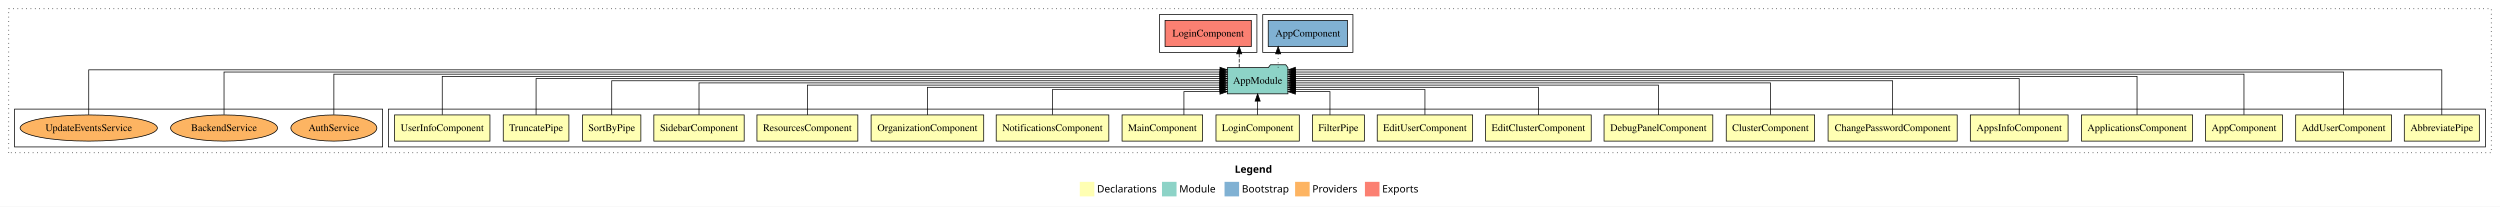
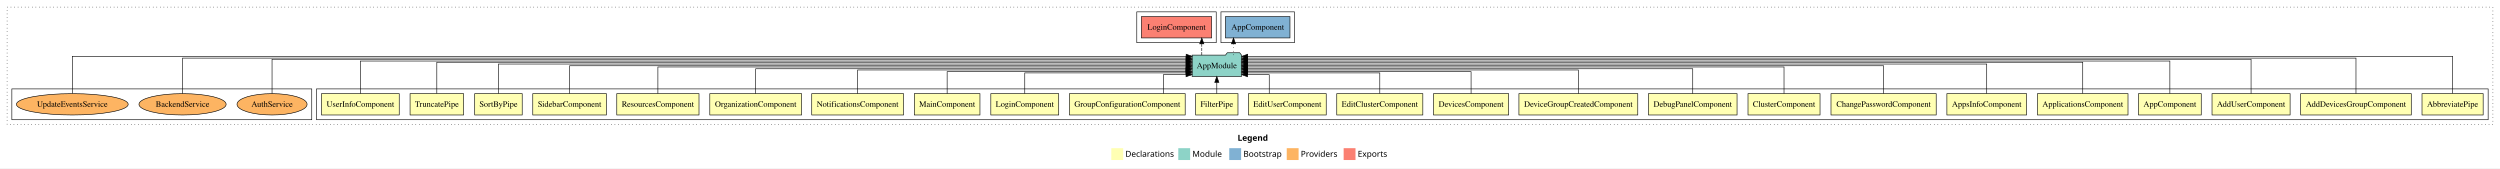
- <svg xmlns="http://www.w3.org/2000/svg" width="3437pt" height="284pt" viewBox="0.00 0.00 3437.00 284.00">
+ <svg xmlns="http://www.w3.org/2000/svg" width="4218pt" height="284pt" viewBox="0.00 0.00 4218.00 284.00">
  <g id="graph0" class="graph" transform="scale(1 1) rotate(0) translate(4 280)">
-     <polygon fill="#ffffff" stroke="transparent" points="-4,4 -4,-280 3433,-280 3433,4 -4,4" />
-     <text text-anchor="start" x="1693.509" y="-42.4" font-family="sans-serif" font-weight="bold" font-size="14.00" fill="#000000">Legend</text>
-     <polygon fill="#ffffb3" stroke="transparent" points="1480.5,-10 1480.5,-30 1500.5,-30 1500.5,-10 1480.5,-10" />
-     <text text-anchor="start" x="1504.129" y="-15.4" font-family="sans-serif" font-size="14.00" fill="#000000">  Declarations</text>
-     <polygon fill="#8dd3c7" stroke="transparent" points="1593.5,-10 1593.5,-30 1613.5,-30 1613.5,-10 1593.5,-10" />
-     <text text-anchor="start" x="1617.225" y="-15.4" font-family="sans-serif" font-size="14.00" fill="#000000">  Module</text>
-     <polygon fill="#80b1d3" stroke="transparent" points="1679.5,-10 1679.5,-30 1699.5,-30 1699.5,-10 1679.5,-10" />
-     <text text-anchor="start" x="1703.281" y="-15.4" font-family="sans-serif" font-size="14.00" fill="#000000">  Bootstrap</text>
-     <polygon fill="#fdb462" stroke="transparent" points="1776.5,-10 1776.5,-30 1796.5,-30 1796.5,-10 1776.5,-10" />
-     <text text-anchor="start" x="1800.173" y="-15.4" font-family="sans-serif" font-size="14.00" fill="#000000">  Providers</text>
-     <polygon fill="#fb8072" stroke="transparent" points="1872.5,-10 1872.5,-30 1892.5,-30 1892.5,-10 1872.5,-10" />
-     <text text-anchor="start" x="1896.226" y="-15.4" font-family="sans-serif" font-size="14.00" fill="#000000">  Exports</text>
+     <polygon fill="#ffffff" stroke="transparent" points="-4,4 -4,-280 4214,-280 4214,4 -4,4" />
+     <text text-anchor="start" x="2084.009" y="-42.4" font-family="sans-serif" font-weight="bold" font-size="14.00" fill="#000000">Legend</text>
+     <polygon fill="#ffffb3" stroke="transparent" points="1871,-10 1871,-30 1891,-30 1891,-10 1871,-10" />
+     <text text-anchor="start" x="1894.629" y="-15.4" font-family="sans-serif" font-size="14.00" fill="#000000">  Declarations</text>
+     <polygon fill="#8dd3c7" stroke="transparent" points="1984,-10 1984,-30 2004,-30 2004,-10 1984,-10" />
+     <text text-anchor="start" x="2007.725" y="-15.4" font-family="sans-serif" font-size="14.00" fill="#000000">  Module</text>
+     <polygon fill="#80b1d3" stroke="transparent" points="2070,-10 2070,-30 2090,-30 2090,-10 2070,-10" />
+     <text text-anchor="start" x="2093.781" y="-15.4" font-family="sans-serif" font-size="14.00" fill="#000000">  Bootstrap</text>
+     <polygon fill="#fdb462" stroke="transparent" points="2167,-10 2167,-30 2187,-30 2187,-10 2167,-10" />
+     <text text-anchor="start" x="2190.673" y="-15.4" font-family="sans-serif" font-size="14.00" fill="#000000">  Providers</text>
+     <polygon fill="#fb8072" stroke="transparent" points="2263,-10 2263,-30 2283,-30 2283,-10 2263,-10" />
+     <text text-anchor="start" x="2286.726" y="-15.4" font-family="sans-serif" font-size="14.00" fill="#000000">  Exports</text>
    <g id="clust1" class="cluster">
-       <polygon fill="none" stroke="#000000" stroke-dasharray="1,5" points="8,-70 8,-268 3421,-268 3421,-70 8,-70" />
+       <polygon fill="none" stroke="#000000" stroke-dasharray="1,5" points="8,-70 8,-268 4202,-268 4202,-70 8,-70" />
    </g>
    <g id="clust2" class="cluster">
-       <polygon fill="none" stroke="#000000" points="530,-78 530,-130 3413,-130 3413,-78 530,-78" />
-     </g>
-     <g id="clust24" class="cluster">
-       <polygon fill="none" stroke="#000000" points="1590,-208 1590,-260 1724,-260 1724,-208 1590,-208" />
-     </g>
-     <g id="clust25" class="cluster">
-       <polygon fill="none" stroke="#000000" points="1732,-208 1732,-260 1856,-260 1856,-208 1732,-208" />
-     </g>
-     <g id="clust26" class="cluster">
+       <polygon fill="none" stroke="#000000" points="530,-78 530,-130 4194,-130 4194,-78 530,-78" />
+     </g>
+     <g id="clust28" class="cluster">
+       <polygon fill="none" stroke="#000000" points="1914,-208 1914,-260 2048,-260 2048,-208 1914,-208" />
+     </g>
+     <g id="clust29" class="cluster">
+       <polygon fill="none" stroke="#000000" points="2056,-208 2056,-260 2180,-260 2180,-208 2056,-208" />
+     </g>
+     <g id="clust30" class="cluster">
      <polygon fill="none" stroke="#000000" points="16,-78 16,-130 522,-130 522,-78 16,-78" />
    </g>
    <g id="node1" class="node">
-       <polygon fill="#ffffb3" stroke="#000000" points="3404.58,-122 3301.42,-122 3301.42,-86 3404.58,-86 3404.58,-122" />
-       <text text-anchor="middle" x="3353" y="-99.8" font-family="Times,serif" font-size="14.00" fill="#000000">AbbreviatePipe</text>
-     </g>
-     <g id="node21" class="node">
-       <polygon fill="#8dd3c7" stroke="#000000" points="1766.657,-187 1763.657,-191 1742.657,-191 1739.657,-187 1683.343,-187 1683.343,-151 1766.657,-151 1766.657,-187" />
-       <text text-anchor="middle" x="1725" y="-164.8" font-family="Times,serif" font-size="14.00" fill="#000000">AppModule</text>
+       <polygon fill="#ffffb3" stroke="#000000" points="4185.58,-122 4082.42,-122 4082.42,-86 4185.58,-86 4185.58,-122" />
+       <text text-anchor="middle" x="4134" y="-99.8" font-family="Times,serif" font-size="14.00" fill="#000000">AbbreviatePipe</text>
+     </g>
+     <g id="node25" class="node">
+       <polygon fill="#8dd3c7" stroke="#000000" points="2090.657,-187 2087.657,-191 2066.657,-191 2063.657,-187 2007.343,-187 2007.343,-151 2090.657,-151 2090.657,-187" />
+       <text text-anchor="middle" x="2049" y="-164.8" font-family="Times,serif" font-size="14.00" fill="#000000">AppModule</text>
    </g>
    <g id="edge1" class="edge">
-       <path fill="none" stroke="#000000" d="M3353,-122.153C3353,-145.757 3353,-184 3353,-184 3353,-184 1776.879,-184 1776.879,-184" />
-       <polygon fill="#000000" stroke="#000000" points="1776.879,-180.5 1766.879,-184 1776.879,-187.5 1776.879,-180.5" />
+       <path fill="none" stroke="#000000" d="M4134,-122.38C4134,-146.279 4134,-185 4134,-185 4134,-185 2101.12,-185 2101.12,-185" />
+       <polygon fill="#000000" stroke="#000000" points="2101.12,-181.5 2091.12,-185 2101.12,-188.5 2101.12,-181.5" />
    </g>
    <g id="node2" class="node">
-       <polygon fill="#ffffb3" stroke="#000000" points="3283.865,-122 3152.135,-122 3152.135,-86 3283.865,-86 3283.865,-122" />
-       <text text-anchor="middle" x="3218" y="-99.8" font-family="Times,serif" font-size="14.00" fill="#000000">AddUserComponent</text>
+       <polygon fill="#ffffb3" stroke="#000000" points="4064.292,-122 3877.708,-122 3877.708,-86 4064.292,-86 4064.292,-122" />
+       <text text-anchor="middle" x="3971" y="-99.8" font-family="Times,serif" font-size="14.00" fill="#000000">AddDevicesGroupComponent</text>
    </g>
    <g id="edge2" class="edge">
-       <path fill="none" stroke="#000000" d="M3218,-122.248C3218,-145.018 3218,-181 3218,-181 3218,-181 1776.883,-181 1776.883,-181" />
-       <polygon fill="#000000" stroke="#000000" points="1776.883,-177.5 1766.883,-181 1776.883,-184.5 1776.883,-177.5" />
+       <path fill="none" stroke="#000000" d="M3971,-122.091C3971,-145.133 3971,-182 3971,-182 3971,-182 2100.931,-182 2100.931,-182" />
+       <polygon fill="#000000" stroke="#000000" points="2100.931,-178.5 2090.931,-182 2100.931,-185.5 2100.931,-178.5" />
    </g>
    <g id="node3" class="node">
-       <polygon fill="#ffffb3" stroke="#000000" points="3133.94,-122 3028.06,-122 3028.06,-86 3133.94,-86 3133.94,-122" />
-       <text text-anchor="middle" x="3081" y="-99.8" font-family="Times,serif" font-size="14.00" fill="#000000">AppComponent</text>
+       <polygon fill="#ffffb3" stroke="#000000" points="3859.865,-122 3728.135,-122 3728.135,-86 3859.865,-86 3859.865,-122" />
+       <text text-anchor="middle" x="3794" y="-99.8" font-family="Times,serif" font-size="14.00" fill="#000000">AddUserComponent</text>
    </g>
    <g id="edge3" class="edge">
-       <path fill="none" stroke="#000000" d="M3081,-122.292C3081,-144.206 3081,-178 3081,-178 3081,-178 1776.695,-178 1776.695,-178" />
-       <polygon fill="#000000" stroke="#000000" points="1776.695,-174.5 1766.695,-178 1776.695,-181.5 1776.695,-174.5" />
+       <path fill="none" stroke="#000000" d="M3794,-122.011C3794,-144.485 3794,-180 3794,-180 3794,-180 2100.841,-180 2100.841,-180" />
+       <polygon fill="#000000" stroke="#000000" points="2100.841,-176.5 2090.841,-180 2100.841,-183.5 2100.841,-176.5" />
    </g>
    <g id="node4" class="node">
-       <polygon fill="#ffffb3" stroke="#000000" points="3010.375,-122 2857.625,-122 2857.625,-86 3010.375,-86 3010.375,-122" />
-       <text text-anchor="middle" x="2934" y="-99.8" font-family="Times,serif" font-size="14.00" fill="#000000">ApplicationsComponent</text>
+       <polygon fill="#ffffb3" stroke="#000000" points="3709.94,-122 3604.06,-122 3604.06,-86 3709.94,-86 3709.94,-122" />
+       <text text-anchor="middle" x="3657" y="-99.8" font-family="Times,serif" font-size="14.00" fill="#000000">AppComponent</text>
    </g>
    <g id="edge4" class="edge">
-       <path fill="none" stroke="#000000" d="M2934,-122.284C2934,-143.321 2934,-175 2934,-175 2934,-175 1776.968,-175 1776.968,-175" />
-       <polygon fill="#000000" stroke="#000000" points="1776.968,-171.5 1766.968,-175 1776.968,-178.5 1776.968,-171.5" />
+       <path fill="none" stroke="#000000" d="M3657,-122.045C3657,-143.662 3657,-177 3657,-177 3657,-177 2100.773,-177 2100.773,-177" />
+       <polygon fill="#000000" stroke="#000000" points="2100.773,-173.5 2090.773,-177 2100.773,-180.5 2100.773,-173.5" />
    </g>
    <g id="node5" class="node">
-       <polygon fill="#ffffb3" stroke="#000000" points="2839.205,-122 2704.795,-122 2704.795,-86 2839.205,-86 2839.205,-122" />
-       <text text-anchor="middle" x="2772" y="-99.8" font-family="Times,serif" font-size="14.00" fill="#000000">AppsInfoComponent</text>
+       <polygon fill="#ffffb3" stroke="#000000" points="3586.375,-122 3433.625,-122 3433.625,-86 3586.375,-86 3586.375,-122" />
+       <text text-anchor="middle" x="3510" y="-99.8" font-family="Times,serif" font-size="14.00" fill="#000000">ApplicationsComponent</text>
    </g>
    <g id="edge5" class="edge">
-       <path fill="none" stroke="#000000" d="M2772,-122.223C2772,-142.365 2772,-172 2772,-172 2772,-172 1776.69,-172 1776.69,-172" />
-       <polygon fill="#000000" stroke="#000000" points="1776.69,-168.5 1766.69,-172 1776.69,-175.5 1776.69,-168.5" />
+       <path fill="none" stroke="#000000" d="M3510,-122.284C3510,-143.321 3510,-175 3510,-175 3510,-175 2100.76,-175 2100.76,-175" />
+       <polygon fill="#000000" stroke="#000000" points="2100.76,-171.5 2090.76,-175 2100.76,-178.5 2100.76,-171.5" />
    </g>
    <g id="node6" class="node">
-       <polygon fill="#ffffb3" stroke="#000000" points="2686.752,-122 2509.248,-122 2509.248,-86 2686.752,-86 2686.752,-122" />
-       <text text-anchor="middle" x="2598" y="-99.8" font-family="Times,serif" font-size="14.00" fill="#000000">ChangePasswordComponent</text>
+       <polygon fill="#ffffb3" stroke="#000000" points="3415.205,-122 3280.795,-122 3280.795,-86 3415.205,-86 3415.205,-122" />
+       <text text-anchor="middle" x="3348" y="-99.8" font-family="Times,serif" font-size="14.00" fill="#000000">AppsInfoComponent</text>
    </g>
    <g id="edge6" class="edge">
-       <path fill="none" stroke="#000000" d="M2598,-122.106C2598,-141.339 2598,-169 2598,-169 2598,-169 1776.812,-169 1776.812,-169" />
-       <polygon fill="#000000" stroke="#000000" points="1776.812,-165.5 1766.812,-169 1776.812,-172.5 1776.812,-165.5" />
+       <path fill="none" stroke="#000000" d="M3348,-122.223C3348,-142.365 3348,-172 3348,-172 3348,-172 2100.749,-172 2100.749,-172" />
+       <polygon fill="#000000" stroke="#000000" points="2100.749,-168.5 2090.749,-172 2100.749,-175.5 2100.749,-168.5" />
    </g>
    <g id="node7" class="node">
-       <polygon fill="#ffffb3" stroke="#000000" points="2490.77,-122 2369.23,-122 2369.23,-86 2490.77,-86 2490.77,-122" />
-       <text text-anchor="middle" x="2430" y="-99.8" font-family="Times,serif" font-size="14.00" fill="#000000">ClusterComponent</text>
+       <polygon fill="#ffffb3" stroke="#000000" points="3262.752,-122 3085.248,-122 3085.248,-86 3262.752,-86 3262.752,-122" />
+       <text text-anchor="middle" x="3174" y="-99.8" font-family="Times,serif" font-size="14.00" fill="#000000">ChangePasswordComponent</text>
    </g>
    <g id="edge7" class="edge">
-       <path fill="none" stroke="#000000" d="M2430,-122.267C2430,-140.555 2430,-166 2430,-166 2430,-166 1776.729,-166 1776.729,-166" />
-       <polygon fill="#000000" stroke="#000000" points="1776.729,-162.5 1766.729,-166 1776.729,-169.5 1776.729,-162.5" />
+       <path fill="none" stroke="#000000" d="M3174,-122.106C3174,-141.339 3174,-169 3174,-169 3174,-169 2100.71,-169 2100.71,-169" />
+       <polygon fill="#000000" stroke="#000000" points="2100.71,-165.5 2090.71,-169 2100.71,-172.5 2100.71,-165.5" />
    </g>
    <g id="node8" class="node">
-       <polygon fill="#ffffb3" stroke="#000000" points="2350.756,-122 2201.244,-122 2201.244,-86 2350.756,-86 2350.756,-122" />
-       <text text-anchor="middle" x="2276" y="-99.8" font-family="Times,serif" font-size="14.00" fill="#000000">DebugPanelComponent</text>
+       <polygon fill="#ffffb3" stroke="#000000" points="3066.77,-122 2945.23,-122 2945.23,-86 3066.77,-86 3066.77,-122" />
+       <text text-anchor="middle" x="3006" y="-99.8" font-family="Times,serif" font-size="14.00" fill="#000000">ClusterComponent</text>
    </g>
    <g id="edge8" class="edge">
-       <path fill="none" stroke="#000000" d="M2276,-122.022C2276,-139.373 2276,-163 2276,-163 2276,-163 1776.867,-163 1776.867,-163" />
-       <polygon fill="#000000" stroke="#000000" points="1776.867,-159.5 1766.867,-163 1776.867,-166.5 1776.867,-159.5" />
+       <path fill="none" stroke="#000000" d="M3006,-122.222C3006,-140.828 3006,-167 3006,-167 3006,-167 2100.736,-167 2100.736,-167" />
+       <polygon fill="#000000" stroke="#000000" points="2100.736,-163.5 2090.736,-167 2100.736,-170.5 2100.736,-163.5" />
    </g>
    <g id="node9" class="node">
-       <polygon fill="#ffffb3" stroke="#000000" points="2183.604,-122 2038.396,-122 2038.396,-86 2183.604,-86 2183.604,-122" />
-       <text text-anchor="middle" x="2111" y="-99.8" font-family="Times,serif" font-size="14.00" fill="#000000">EditClusterComponent</text>
+       <polygon fill="#ffffb3" stroke="#000000" points="2926.756,-122 2777.244,-122 2777.244,-86 2926.756,-86 2926.756,-122" />
+       <text text-anchor="middle" x="2852" y="-99.8" font-family="Times,serif" font-size="14.00" fill="#000000">DebugPanelComponent</text>
    </g>
    <g id="edge9" class="edge">
-       <path fill="none" stroke="#000000" d="M2111,-122.027C2111,-138.398 2111,-160 2111,-160 2111,-160 1776.676,-160 1776.676,-160" />
-       <polygon fill="#000000" stroke="#000000" points="1776.676,-156.5 1766.676,-160 1776.676,-163.5 1776.676,-156.5" />
+       <path fill="none" stroke="#000000" d="M2852,-122.002C2852,-139.675 2852,-164 2852,-164 2852,-164 2100.762,-164 2100.762,-164" />
+       <polygon fill="#000000" stroke="#000000" points="2100.762,-160.5 2090.762,-164 2100.762,-167.5 2100.762,-160.5" />
    </g>
    <g id="node10" class="node">
-       <polygon fill="#ffffb3" stroke="#000000" points="2020.593,-122 1889.407,-122 1889.407,-86 2020.593,-86 2020.593,-122" />
-       <text text-anchor="middle" x="1955" y="-99.8" font-family="Times,serif" font-size="14.00" fill="#000000">EditUserComponent</text>
+       <polygon fill="#ffffb3" stroke="#000000" points="2759.272,-122 2558.728,-122 2558.728,-86 2759.272,-86 2759.272,-122" />
+       <text text-anchor="middle" x="2659" y="-99.8" font-family="Times,serif" font-size="14.00" fill="#000000">DeviceGroupCreatedComponent</text>
    </g>
    <g id="edge10" class="edge">
-       <path fill="none" stroke="#000000" d="M1955,-122.24C1955,-137.571 1955,-157 1955,-157 1955,-157 1776.918,-157 1776.918,-157" />
-       <polygon fill="#000000" stroke="#000000" points="1776.918,-153.5 1766.918,-157 1776.918,-160.5 1776.918,-153.5" />
+       <path fill="none" stroke="#000000" d="M2659,-122.034C2659,-139.06 2659,-162 2659,-162 2659,-162 2100.928,-162 2100.928,-162" />
+       <polygon fill="#000000" stroke="#000000" points="2100.928,-158.5 2090.928,-162 2100.928,-165.5 2100.928,-158.5" />
    </g>
    <g id="node11" class="node">
-       <polygon fill="#ffffb3" stroke="#000000" points="1871.718,-122 1800.282,-122 1800.282,-86 1871.718,-86 1871.718,-122" />
-       <text text-anchor="middle" x="1836" y="-99.8" font-family="Times,serif" font-size="14.00" fill="#000000">FilterPipe</text>
+       <polygon fill="#ffffb3" stroke="#000000" points="2541.419,-122 2414.581,-122 2414.581,-86 2541.419,-86 2541.419,-122" />
+       <text text-anchor="middle" x="2478" y="-99.8" font-family="Times,serif" font-size="14.00" fill="#000000">DevicesComponent</text>
    </g>
    <g id="edge11" class="edge">
-       <path fill="none" stroke="#000000" d="M1824.43,-122.051C1824.43,-136.373 1824.43,-154 1824.43,-154 1824.43,-154 1776.879,-154 1776.879,-154" />
-       <polygon fill="#000000" stroke="#000000" points="1776.879,-150.5 1766.879,-154 1776.879,-157.5 1776.879,-150.5" />
+       <path fill="none" stroke="#000000" d="M2478,-122.009C2478,-138.049 2478,-159 2478,-159 2478,-159 2100.915,-159 2100.915,-159" />
+       <polygon fill="#000000" stroke="#000000" points="2100.916,-155.5 2090.915,-159 2100.915,-162.5 2100.916,-155.5" />
    </g>
    <g id="node12" class="node">
+       <polygon fill="#ffffb3" stroke="#000000" points="2396.604,-122 2251.396,-122 2251.396,-86 2396.604,-86 2396.604,-122" />
+       <text text-anchor="middle" x="2324" y="-99.8" font-family="Times,serif" font-size="14.00" fill="#000000">EditClusterComponent</text>
+     </g>
+     <g id="edge12" class="edge">
+       <path fill="none" stroke="#000000" d="M2324,-122.24C2324,-137.571 2324,-157 2324,-157 2324,-157 2100.767,-157 2100.767,-157" />
+       <polygon fill="#000000" stroke="#000000" points="2100.767,-153.5 2090.767,-157 2100.767,-160.5 2100.767,-153.5" />
+     </g>
+     <g id="node13" class="node">
+       <polygon fill="#ffffb3" stroke="#000000" points="2233.593,-122 2102.407,-122 2102.407,-86 2233.593,-86 2233.593,-122" />
+       <text text-anchor="middle" x="2168" y="-99.8" font-family="Times,serif" font-size="14.00" fill="#000000">EditUserComponent</text>
+     </g>
+     <g id="edge13" class="edge">
+       <path fill="none" stroke="#000000" d="M2137.462,-122.051C2137.462,-136.373 2137.462,-154 2137.462,-154 2137.462,-154 2100.899,-154 2100.899,-154" />
+       <polygon fill="#000000" stroke="#000000" points="2100.899,-150.5 2090.899,-154 2100.899,-157.5 2100.899,-150.5" />
+     </g>
+     <g id="node14" class="node">
+       <polygon fill="#ffffb3" stroke="#000000" points="2084.718,-122 2013.282,-122 2013.282,-86 2084.718,-86 2084.718,-122" />
+       <text text-anchor="middle" x="2049" y="-99.8" font-family="Times,serif" font-size="14.00" fill="#000000">FilterPipe</text>
+     </g>
+     <g id="edge14" class="edge">
+       <path fill="none" stroke="#000000" d="M2049,-122.106C2049,-122.106 2049,-140.991 2049,-140.991" />
+       <polygon fill="#000000" stroke="#000000" points="2045.5,-140.991 2049,-150.991 2052.5,-140.991 2045.5,-140.991" />
+     </g>
+     <g id="node15" class="node">
+       <polygon fill="#ffffb3" stroke="#000000" points="1995.644,-122 1800.356,-122 1800.356,-86 1995.644,-86 1995.644,-122" />
+       <text text-anchor="middle" x="1898" y="-99.8" font-family="Times,serif" font-size="14.00" fill="#000000">GroupConfigurationComponent</text>
+     </g>
+     <g id="edge15" class="edge">
+       <path fill="none" stroke="#000000" d="M1958.842,-122.051C1958.842,-136.373 1958.842,-154 1958.842,-154 1958.842,-154 1997.088,-154 1997.088,-154" />
+       <polygon fill="#000000" stroke="#000000" points="1997.088,-157.5 2007.088,-154 1997.088,-150.5 1997.088,-157.5" />
+     </g>
+     <g id="node16" class="node">
      <polygon fill="#ffffb3" stroke="#000000" points="1782.276,-122 1667.724,-122 1667.724,-86 1782.276,-86 1782.276,-122" />
      <text text-anchor="middle" x="1725" y="-99.8" font-family="Times,serif" font-size="14.00" fill="#000000">LoginComponent</text>
    </g>
-     <g id="edge12" class="edge">
-       <path fill="none" stroke="#000000" d="M1725,-122.106C1725,-122.106 1725,-140.991 1725,-140.991" />
-       <polygon fill="#000000" stroke="#000000" points="1721.5,-140.991 1725,-150.991 1728.5,-140.991 1721.5,-140.991" />
-     </g>
-     <g id="node13" class="node">
+     <g id="edge16" class="edge">
+       <path fill="none" stroke="#000000" d="M1725,-122.24C1725,-137.571 1725,-157 1725,-157 1725,-157 1997.306,-157 1997.306,-157" />
+       <polygon fill="#000000" stroke="#000000" points="1997.306,-160.5 2007.306,-157 1997.306,-153.5 1997.306,-160.5" />
+     </g>
+     <g id="node17" class="node">
      <polygon fill="#ffffb3" stroke="#000000" points="1649.382,-122 1538.618,-122 1538.618,-86 1649.382,-86 1649.382,-122" />
      <text text-anchor="middle" x="1594" y="-99.8" font-family="Times,serif" font-size="14.00" fill="#000000">MainComponent</text>
    </g>
-     <g id="edge13" class="edge">
-       <path fill="none" stroke="#000000" d="M1623.652,-122.051C1623.652,-136.373 1623.652,-154 1623.652,-154 1623.652,-154 1673.193,-154 1673.193,-154" />
-       <polygon fill="#000000" stroke="#000000" points="1673.193,-157.5 1683.193,-154 1673.193,-150.5 1673.193,-157.5" />
-     </g>
-     <g id="node14" class="node">
+     <g id="edge17" class="edge">
+       <path fill="none" stroke="#000000" d="M1594,-122.009C1594,-138.049 1594,-159 1594,-159 1594,-159 1997.01,-159 1997.01,-159" />
+       <polygon fill="#000000" stroke="#000000" points="1997.01,-162.5 2007.01,-159 1997.01,-155.5 1997.01,-162.5" />
+     </g>
+     <g id="node18" class="node">
      <polygon fill="#ffffb3" stroke="#000000" points="1520.427,-122 1365.573,-122 1365.573,-86 1520.427,-86 1520.427,-122" />
      <text text-anchor="middle" x="1443" y="-99.8" font-family="Times,serif" font-size="14.00" fill="#000000">NotificationsComponent</text>
    </g>
-     <g id="edge14" class="edge">
-       <path fill="none" stroke="#000000" d="M1443,-122.24C1443,-137.571 1443,-157 1443,-157 1443,-157 1673.086,-157 1673.086,-157" />
-       <polygon fill="#000000" stroke="#000000" points="1673.086,-160.5 1683.086,-157 1673.086,-153.5 1673.086,-160.5" />
-     </g>
-     <g id="node15" class="node">
+     <g id="edge18" class="edge">
+       <path fill="none" stroke="#000000" d="M1443,-122.034C1443,-139.06 1443,-162 1443,-162 1443,-162 1996.868,-162 1996.868,-162" />
+       <polygon fill="#000000" stroke="#000000" points="1996.868,-165.5 2006.868,-162 1996.868,-158.5 1996.868,-165.5" />
+     </g>
+     <g id="node19" class="node">
      <polygon fill="#ffffb3" stroke="#000000" points="1348.416,-122 1193.584,-122 1193.584,-86 1348.416,-86 1348.416,-122" />
      <text text-anchor="middle" x="1271" y="-99.8" font-family="Times,serif" font-size="14.00" fill="#000000">OrganizationComponent</text>
    </g>
-     <g id="edge15" class="edge">
-       <path fill="none" stroke="#000000" d="M1271,-122.027C1271,-138.398 1271,-160 1271,-160 1271,-160 1673.102,-160 1673.102,-160" />
-       <polygon fill="#000000" stroke="#000000" points="1673.103,-163.5 1683.102,-160 1673.102,-156.5 1673.103,-163.5" />
-     </g>
-     <g id="node16" class="node">
+     <g id="edge19" class="edge">
+       <path fill="none" stroke="#000000" d="M1271,-122.002C1271,-139.675 1271,-164 1271,-164 1271,-164 1997.171,-164 1997.171,-164" />
+       <polygon fill="#000000" stroke="#000000" points="1997.171,-167.5 2007.171,-164 1997.171,-160.5 1997.171,-167.5" />
+     </g>
+     <g id="node20" class="node">
      <polygon fill="#ffffb3" stroke="#000000" points="1175.363,-122 1036.637,-122 1036.637,-86 1175.363,-86 1175.363,-122" />
      <text text-anchor="middle" x="1106" y="-99.8" font-family="Times,serif" font-size="14.00" fill="#000000">ResourcesComponent</text>
    </g>
-     <g id="edge16" class="edge">
-       <path fill="none" stroke="#000000" d="M1106,-122.022C1106,-139.373 1106,-163 1106,-163 1106,-163 1672.94,-163 1672.94,-163" />
-       <polygon fill="#000000" stroke="#000000" points="1672.94,-166.5 1682.94,-163 1672.94,-159.5 1672.94,-166.5" />
-     </g>
-     <g id="node17" class="node">
+     <g id="edge20" class="edge">
+       <path fill="none" stroke="#000000" d="M1106,-122.222C1106,-140.828 1106,-167 1106,-167 1106,-167 1997.264,-167 1997.264,-167" />
+       <polygon fill="#000000" stroke="#000000" points="1997.264,-170.5 2007.264,-167 1997.264,-163.5 1997.264,-170.5" />
+     </g>
+     <g id="node21" class="node">
      <polygon fill="#ffffb3" stroke="#000000" points="1019.095,-122 894.905,-122 894.905,-86 1019.095,-86 1019.095,-122" />
      <text text-anchor="middle" x="957" y="-99.8" font-family="Times,serif" font-size="14.00" fill="#000000">SidebarComponent</text>
    </g>
-     <g id="edge17" class="edge">
-       <path fill="none" stroke="#000000" d="M957,-122.267C957,-140.555 957,-166 957,-166 957,-166 1673.164,-166 1673.164,-166" />
-       <polygon fill="#000000" stroke="#000000" points="1673.164,-169.5 1683.164,-166 1673.164,-162.5 1673.164,-169.5" />
-     </g>
-     <g id="node18" class="node">
+     <g id="edge21" class="edge">
+       <path fill="none" stroke="#000000" d="M957,-122.106C957,-141.339 957,-169 957,-169 957,-169 1997.194,-169 1997.194,-169" />
+       <polygon fill="#000000" stroke="#000000" points="1997.194,-172.5 2007.194,-169 1997.194,-165.5 1997.194,-172.5" />
+     </g>
+     <g id="node22" class="node">
      <polygon fill="#ffffb3" stroke="#000000" points="877.059,-122 796.941,-122 796.941,-86 877.059,-86 877.059,-122" />
      <text text-anchor="middle" x="837" y="-99.8" font-family="Times,serif" font-size="14.00" fill="#000000">SortByPipe</text>
    </g>
-     <g id="edge18" class="edge">
-       <path fill="none" stroke="#000000" d="M837,-122.106C837,-141.339 837,-169 837,-169 837,-169 1673.065,-169 1673.065,-169" />
-       <polygon fill="#000000" stroke="#000000" points="1673.065,-172.5 1683.065,-169 1673.065,-165.5 1673.065,-172.5" />
-     </g>
-     <g id="node19" class="node">
+     <g id="edge22" class="edge">
+       <path fill="none" stroke="#000000" d="M837,-122.223C837,-142.365 837,-172 837,-172 837,-172 1997.28,-172 1997.28,-172" />
+       <polygon fill="#000000" stroke="#000000" points="1997.28,-175.5 2007.28,-172 1997.28,-168.5 1997.28,-175.5" />
+     </g>
+     <g id="node23" class="node">
      <polygon fill="#ffffb3" stroke="#000000" points="778.136,-122 687.864,-122 687.864,-86 778.136,-86 778.136,-122" />
      <text text-anchor="middle" x="733" y="-99.8" font-family="Times,serif" font-size="14.00" fill="#000000">TruncatePipe</text>
    </g>
-     <g id="edge19" class="edge">
-       <path fill="none" stroke="#000000" d="M733,-122.223C733,-142.365 733,-172 733,-172 733,-172 1673.324,-172 1673.324,-172" />
-       <polygon fill="#000000" stroke="#000000" points="1673.324,-175.5 1683.324,-172 1673.324,-168.5 1673.324,-175.5" />
-     </g>
-     <g id="node20" class="node">
+     <g id="edge23" class="edge">
+       <path fill="none" stroke="#000000" d="M733,-122.284C733,-143.321 733,-175 733,-175 733,-175 1997.074,-175 1997.074,-175" />
+       <polygon fill="#000000" stroke="#000000" points="1997.074,-178.5 2007.074,-175 1997.074,-171.5 1997.074,-178.5" />
+     </g>
+     <g id="node24" class="node">
      <polygon fill="#ffffb3" stroke="#000000" points="669.58,-122 538.42,-122 538.42,-86 669.58,-86 669.58,-122" />
      <text text-anchor="middle" x="604" y="-99.8" font-family="Times,serif" font-size="14.00" fill="#000000">UserInfoComponent</text>
    </g>
-     <g id="edge20" class="edge">
-       <path fill="none" stroke="#000000" d="M604,-122.284C604,-143.321 604,-175 604,-175 604,-175 1673.101,-175 1673.101,-175" />
-       <polygon fill="#000000" stroke="#000000" points="1673.101,-178.5 1683.101,-175 1673.101,-171.5 1673.101,-178.5" />
-     </g>
-     <g id="node22" class="node">
-       <polygon fill="#fb8072" stroke="#000000" points="1716.276,-252 1597.724,-252 1597.724,-216 1716.276,-216 1716.276,-252" />
-       <text text-anchor="middle" x="1657" y="-229.8" font-family="Times,serif" font-size="14.00" fill="#000000">LoginComponent </text>
-     </g>
-     <g id="edge21" class="edge">
-       <path fill="none" stroke="#000000" stroke-dasharray="5,2" d="M1699.655,-187.106C1699.655,-187.106 1699.655,-205.991 1699.655,-205.991" />
-       <polygon fill="#000000" stroke="#000000" points="1696.155,-205.991 1699.655,-215.991 1703.155,-205.991 1696.155,-205.991" />
-     </g>
-     <g id="node23" class="node">
-       <polygon fill="#80b1d3" stroke="#000000" points="1848.439,-252 1739.561,-252 1739.561,-216 1848.439,-216 1848.439,-252" />
-       <text text-anchor="middle" x="1794" y="-229.8" font-family="Times,serif" font-size="14.00" fill="#000000">AppComponent </text>
-     </g>
-     <g id="edge22" class="edge">
-       <path fill="none" stroke="#000000" stroke-dasharray="1,5" d="M1753.179,-187.106C1753.179,-187.106 1753.179,-205.991 1753.179,-205.991" />
-       <polygon fill="#000000" stroke="#000000" points="1749.679,-205.991 1753.179,-215.991 1756.679,-205.991 1749.679,-205.991" />
-     </g>
-     <g id="node24" class="node">
+     <g id="edge24" class="edge">
+       <path fill="none" stroke="#000000" d="M604,-122.045C604,-143.662 604,-177 604,-177 604,-177 1997.312,-177 1997.312,-177" />
+       <polygon fill="#000000" stroke="#000000" points="1997.312,-180.5 2007.312,-177 1997.312,-173.5 1997.312,-180.5" />
+     </g>
+     <g id="node26" class="node">
+       <polygon fill="#fb8072" stroke="#000000" points="2040.276,-252 1921.724,-252 1921.724,-216 2040.276,-216 2040.276,-252" />
+       <text text-anchor="middle" x="1981" y="-229.8" font-family="Times,serif" font-size="14.00" fill="#000000">LoginComponent </text>
+     </g>
+     <g id="edge25" class="edge">
+       <path fill="none" stroke="#000000" stroke-dasharray="5,2" d="M2023.655,-187.106C2023.655,-187.106 2023.655,-205.991 2023.655,-205.991" />
+       <polygon fill="#000000" stroke="#000000" points="2020.155,-205.991 2023.655,-215.991 2027.155,-205.991 2020.155,-205.991" />
+     </g>
+     <g id="node27" class="node">
+       <polygon fill="#80b1d3" stroke="#000000" points="2172.439,-252 2063.561,-252 2063.561,-216 2172.439,-216 2172.439,-252" />
+       <text text-anchor="middle" x="2118" y="-229.8" font-family="Times,serif" font-size="14.00" fill="#000000">AppComponent </text>
+     </g>
+     <g id="edge26" class="edge">
+       <path fill="none" stroke="#000000" stroke-dasharray="1,5" d="M2077.179,-187.106C2077.179,-187.106 2077.179,-205.991 2077.179,-205.991" />
+       <polygon fill="#000000" stroke="#000000" points="2073.679,-205.991 2077.179,-215.991 2080.679,-205.991 2073.679,-205.991" />
+     </g>
+     <g id="node28" class="node">
      <ellipse fill="#fdb462" stroke="#000000" cx="455" cy="-104" rx="59.108" ry="18" />
      <text text-anchor="middle" x="455" y="-99.8" font-family="Times,serif" font-size="14.00" fill="#000000">AuthService</text>
    </g>
-     <g id="edge23" class="edge">
-       <path fill="none" stroke="#000000" d="M455,-122.292C455,-144.206 455,-178 455,-178 455,-178 1673.107,-178 1673.107,-178" />
-       <polygon fill="#000000" stroke="#000000" points="1673.107,-181.5 1683.107,-178 1673.107,-174.5 1673.107,-181.5" />
-     </g>
-     <g id="node25" class="node">
+     <g id="edge27" class="edge">
+       <path fill="none" stroke="#000000" d="M455,-122.011C455,-144.485 455,-180 455,-180 455,-180 1997.184,-180 1997.184,-180" />
+       <polygon fill="#000000" stroke="#000000" points="1997.184,-183.5 2007.184,-180 1997.184,-176.5 1997.184,-183.5" />
+     </g>
+     <g id="node29" class="node">
      <ellipse fill="#fdb462" stroke="#000000" cx="304" cy="-104" rx="73.556" ry="18" />
      <text text-anchor="middle" x="304" y="-99.8" font-family="Times,serif" font-size="14.00" fill="#000000">BackendService</text>
    </g>
-     <g id="edge24" class="edge">
-       <path fill="none" stroke="#000000" d="M304,-122.248C304,-145.018 304,-181 304,-181 304,-181 1673.242,-181 1673.242,-181" />
-       <polygon fill="#000000" stroke="#000000" points="1673.242,-184.5 1683.242,-181 1673.242,-177.5 1673.242,-184.5" />
-     </g>
-     <g id="node26" class="node">
+     <g id="edge28" class="edge">
+       <path fill="none" stroke="#000000" d="M304,-122.091C304,-145.133 304,-182 304,-182 304,-182 1997.159,-182 1997.159,-182" />
+       <polygon fill="#000000" stroke="#000000" points="1997.159,-185.5 2007.159,-182 1997.159,-178.5 1997.159,-185.5" />
+     </g>
+     <g id="node30" class="node">
      <ellipse fill="#fdb462" stroke="#000000" cx="118" cy="-104" rx="94.32" ry="18" />
      <text text-anchor="middle" x="118" y="-99.8" font-family="Times,serif" font-size="14.00" fill="#000000">UpdateEventsService</text>
    </g>
-     <g id="edge25" class="edge">
-       <path fill="none" stroke="#000000" d="M118,-122.153C118,-145.757 118,-184 118,-184 118,-184 1673.253,-184 1673.253,-184" />
-       <polygon fill="#000000" stroke="#000000" points="1673.253,-187.5 1683.253,-184 1673.253,-180.5 1673.253,-187.5" />
+     <g id="edge29" class="edge">
+       <path fill="none" stroke="#000000" d="M118,-122.38C118,-146.279 118,-185 118,-185 118,-185 1997.325,-185 1997.325,-185" />
+       <polygon fill="#000000" stroke="#000000" points="1997.325,-188.5 2007.325,-185 1997.325,-181.5 1997.325,-188.5" />
    </g>
  </g>
</svg>
